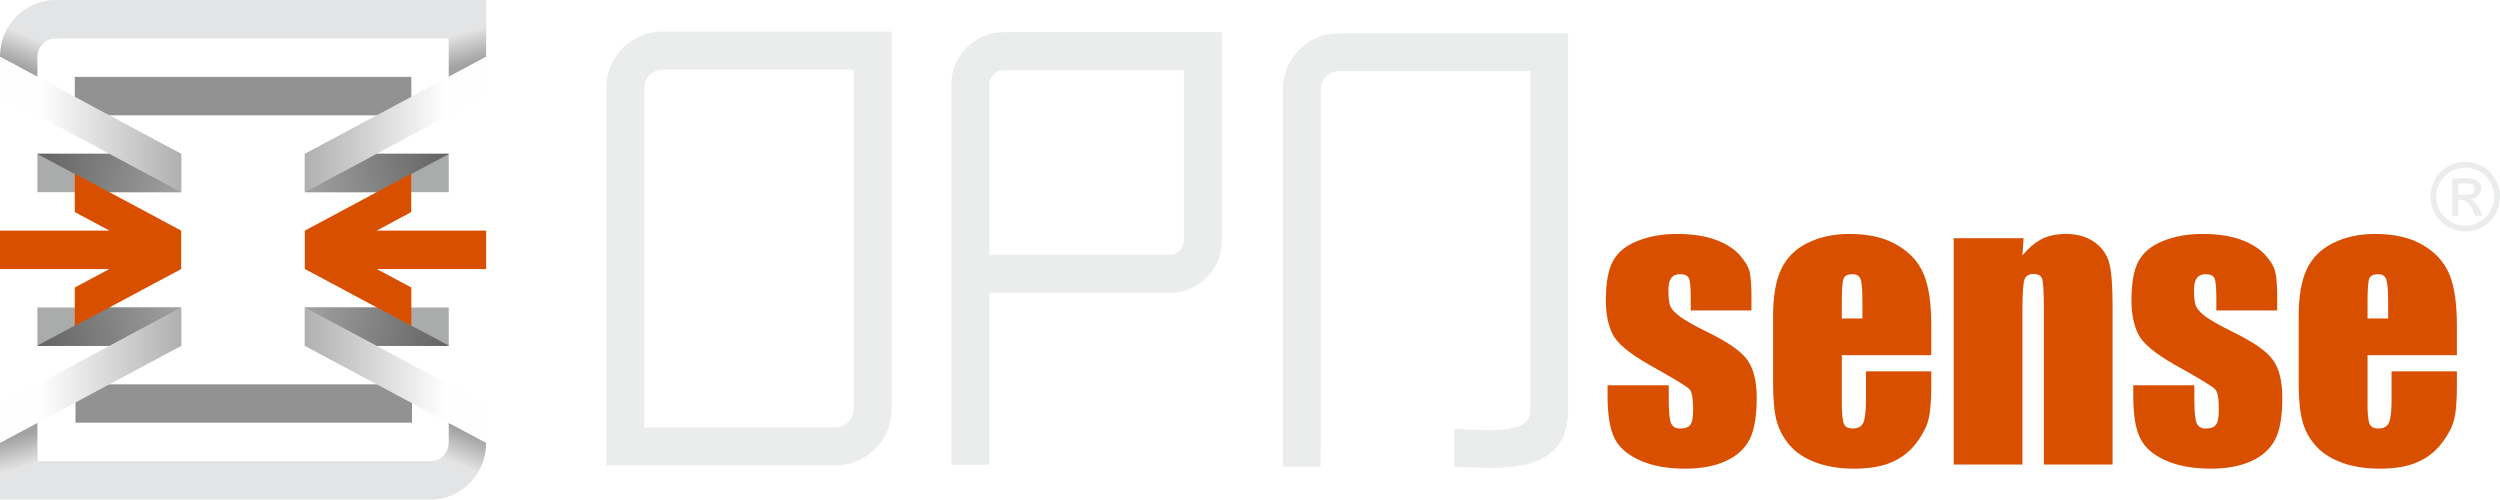
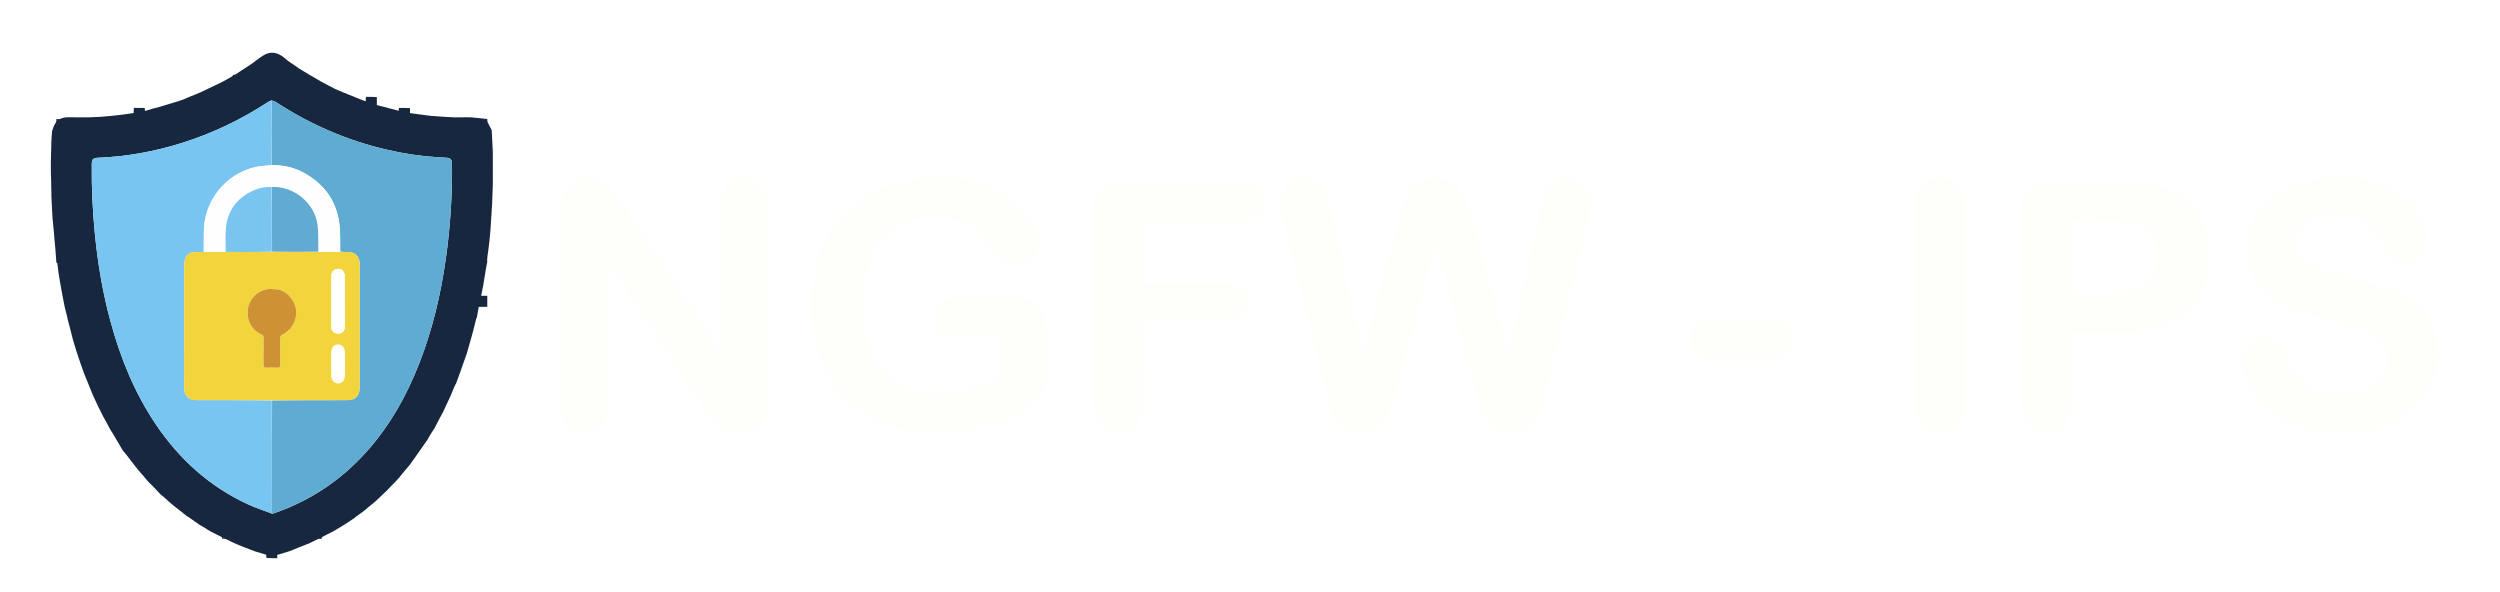
- <svg xmlns="http://www.w3.org/2000/svg" xmlns:xlink="http://www.w3.org/1999/xlink" xml:space="preserve" width="171.889mm" height="34.348mm" version="1.1" style="shape-rendering:geometricPrecision; text-rendering:geometricPrecision; image-rendering:optimizeQuality; fill-rule:evenodd; clip-rule:evenodd" viewBox="0 0 21856 4367">
-   <defs>
-     <style type="text/css">
-    
-     .fil0 {fill:#EBECEC;fill-rule:nonzero}
-     .fil2 {fill:#E3E4E5;fill-rule:nonzero}
-     .fil8 {fill:#AAABAB;fill-rule:nonzero}
-     .fil5 {fill:#939292;fill-rule:nonzero}
-     .fil1 {fill:#D94F00;fill-rule:nonzero}
-     .fil11 {fill:url(#id0);fill-rule:nonzero}
-     .fil7 {fill:url(#id1);fill-rule:nonzero}
-     .fil10 {fill:url(#id2);fill-rule:nonzero}
-     .fil15 {fill:url(#id3);fill-rule:nonzero}
-     .fil14 {fill:url(#id4);fill-rule:nonzero}
-     .fil16 {fill:url(#id5);fill-rule:nonzero}
-     .fil9 {fill:url(#id6);fill-rule:nonzero}
-     .fil12 {fill:url(#id7);fill-rule:nonzero}
-     .fil13 {fill:url(#id8);fill-rule:nonzero}
-     .fil3 {fill:url(#id9);fill-rule:nonzero}
-     .fil4 {fill:url(#id10);fill-rule:nonzero}
-     .fil6 {fill:url(#id11);fill-rule:nonzero}
-    
-   </style>
-     <linearGradient id="id0" gradientUnits="userSpaceOnUse" x1="2258.18" y1="2586.09" x2="4329.89" y2="3125.08">
-       <stop offset="0" style="stop-opacity:1; stop-color:#AAABAB" />
-       <stop offset="0.102" style="stop-opacity:1; stop-color:#AAABAB" />
-       <stop offset="1" style="stop-opacity:1; stop-color:#4E4E4E" />
-     </linearGradient>
-     <linearGradient id="id1" gradientUnits="userSpaceOnUse" x1="4003.85" y1="4057.41" x2="4106.63" y2="3796.38">
-       <stop offset="0" style="stop-opacity:1; stop-color:#E4E4E4" />
-       <stop offset="1" style="stop-opacity:1; stop-color:#A2A2A2" />
-     </linearGradient>
-     <linearGradient id="id2" gradientUnits="userSpaceOnUse" xlink:href="#id0" x1="2258.16" y1="1781.29" x2="4329.9" y2="1242.3">
-   </linearGradient>
-     <linearGradient id="id3" gradientUnits="userSpaceOnUse" x1="4249.51" y1="3279.41" x2="2665.39" y2="3279.41">
-       <stop offset="0" style="stop-opacity:1; stop-color:#FEFEFE" />
-       <stop offset="0.231" style="stop-opacity:1; stop-color:#FEFEFE" />
-       <stop offset="1" style="stop-opacity:1; stop-color:#B0B0B0" />
-     </linearGradient>
-     <linearGradient id="id4" gradientUnits="userSpaceOnUse" xlink:href="#id3" x1="4249.51" y1="1087.97" x2="2665.39" y2="1087.97">
-   </linearGradient>
-     <linearGradient id="id5" gradientUnits="userSpaceOnUse" xlink:href="#id3" x1="-0.013" y1="3279.41" x2="1584.11" y2="3279.41">
-   </linearGradient>
-     <linearGradient id="id6" gradientUnits="userSpaceOnUse" xlink:href="#id0" x1="1991.34" y1="1781.31" x2="-80.348" y2="1242.28">
-   </linearGradient>
-     <linearGradient id="id7" gradientUnits="userSpaceOnUse" xlink:href="#id0" x1="1991.33" y1="2586.07" x2="-80.335" y2="3125.09">
-   </linearGradient>
-     <linearGradient id="id8" gradientUnits="userSpaceOnUse" xlink:href="#id3" x1="-0.013" y1="1087.97" x2="1584.11" y2="1087.97">
-   </linearGradient>
-     <linearGradient id="id9" gradientUnits="userSpaceOnUse" xlink:href="#id1" x1="4048.89" y1="285.509" x2="4123.28" y2="547.495">
-   </linearGradient>
-     <linearGradient id="id10" gradientUnits="userSpaceOnUse" xlink:href="#id1" x1="245.672" y1="309.973" x2="142.882" y2="571.018">
-   </linearGradient>
-     <linearGradient id="id11" gradientUnits="userSpaceOnUse" xlink:href="#id1" x1="200.647" y1="4081.86" x2="126.237" y2="3819.93">
-   </linearGradient>
-   </defs>
-   <g id="Layer_x0020_1">
-     <g id="_1932602954816">
-       <path class="fil0" d="M7629 276l-1838 0c-270,0 -491,221 -491,491l0 3135 0 166 166 0 1838 0c270,0 491,-220 491,-490l0 -3136 0 -166 -166 0zm4077 14l0 0 1838 0 165 0 0 166 0 3135c0,432 -348,500 -681,500 -56,0 -125,-3 -189,-6 -42,-2 -80,-4 -126,-4l0 -165 0 -166c32,0 84,3 140,5 50,3 105,5 175,5 171,0 350,-23 350,-169l0 -2970 -1590 0 -82 0 -6 0 0 0 -2 0 0 0 -2 1 -1 0 -1 0 0 0 -2 0 -1 0 -1 0 -1 0 -1 0 -1 0 -1 0 0 0 -2 1 0 0 -2 0 0 0 -1 0 -1 0 -1 0 -1 1 -1 0 -1 0 -1 0 -1 0 -1 1 -1 0 -1 0 -1 0 -1 0 -1 1 0 0 -2 0 0 0 -2 1 0 0 -2 0 0 0 -2 1 -1 0 0 0 -2 1 0 0 -2 0 0 1 -2 0 0 0 -1 1 -1 0 -1 0 -1 1 -1 0 0 0 -1 1 -1 0 -1 0 -1 1 -1 0 -1 1 -1 0 0 0 -1 1 -1 0 -1 0 -1 1 0 0 -2 1 0 0 -3 2 0 0 -2 0 0 1 -1 0 -1 1 -1 0 0 0 -2 1 -1 1 0 0 -2 1 0 0 -1 1 -1 0 -1 1 0 0 -2 1 0 0 -1 1 -2 1 0 1 -1 0 -1 1 -1 0 0 1 -1 1 -1 0 0 1 -1 0 -1 1 -1 0 0 1 -1 1 -1 0 -1 1 0 0 -1 1 0 0 -1 1 -1 1 -1 1 0 0 -1 1 0 0 -2 1 0 0 -1 2 0 0 -1 1c-29,29 -47,68 -47,112l0 3136 -3 0 0 165 -163 0 -165 0 0 -165 0 -3136c0,-135 55,-258 143,-346 89,-89 212,-144 347,-144zm-1190 -9l0 0 -1741 0c-252,0 -458,206 -458,458l0 1655 0 166 0 0 0 1502 333 0 0 -1502 1574 0c253,0 458,-206 458,-458l0 -1655 0 -166 -166 0zm-1741 333l0 0 1575 0 0 1488c0,6 -1,12 -2,18l0 0 0 4 0 0 -1 2 0 0 0 2 0 1 -1 0 0 2 0 1 -1 4 0 1 -1 1 0 2 -1 1 0 1 -1 3 0 0 -1 3 0 0 -1 3 -1 0 -1 3 0 0 -1 2 1 -1 -3 4 0 1 -1 2 0 1 -1 0 0 1 -2 4 -1 0 0 1 -1 0 -1 2 0 1 -1 1 0 1 -2 2 -2 3 -1 1 -3 3 0 1 -5 5 -6 5 -2 3 -6 5 -1 0 0 1 -4 2 0 0 -1 1 -1 1 -4 2 -1 1 -1 0 0 0 -3 2 0 0 -6 3 0 0 -5 2 0 0 -3 2 0 0c-3,1 -7,3 -12,4l-3 1 0 0 -4 1 -2 0 -3 1 0 0 -4 0 0 0c-6,1 -12,1 -18,1l-1575 0 0 -1488c0,-6 1,-12 2,-18l0 -3 0 0 1 -3 1 -3 0 0 0 -3 0 -1 1 -3 3 -8 0 0 0 1 0 -1 1 -4 0 1 2 -4 0 0 2 -4 0 0 3 -6 0 -1 2 -3 0 0 0 0 1 -1 2 -4 1 -1 1 -2 0 0 2 -3 3 -3 3 -4 0 -1 3 -2 0 0 5 -6 5 -5 1 0 3 -3 1 0 3 -2 0 -1 3 -1 1 -1 3 -2 0 0 1 -1 0 0 4 -3 1 0 0 0 1 0 2 -2 1 0 4 -2 -1 0 2 -1 0 0 3 -1 0 0 3 -1 3 -1 4 -2 -1 1 5 -2 5 -1 1 -1 2 0 0 0 1 0 0 0 2 -1 0 0 2 0 0 0 4 -1c6,-1 12,-1 18,-1zm1573 1506l0 0 0 0 0 0zm0 4l0 0 0 0 0 0zm-1 2l0 0 0 0 0 0zm0 3l0 0 -1 0 1 0zm-1 2l0 0 0 1 0 -1zm-1 5l0 0 0 1 0 -1zm-1 2l0 0 0 2 0 -2zm-1 3l0 0 0 1 0 -1zm-1 4l0 0 0 0 0 0zm-1 3l0 0 0 0 0 0zm-1 3l0 0 -1 0 1 0zm-2 3l0 0 0 0 0 0zm-3 5l0 0 0 1 0 -1zm-1 3l0 0 0 1 0 -1zm-1 1l0 0 0 1 0 -1zm-2 5l0 0 -1 0 1 0zm-1 1l0 0 -1 0 1 0zm-2 2l0 0 0 1 0 -1zm-1 2l0 0 0 1 0 -1zm-4 6l0 0 -1 1 1 -1zm-4 4l0 0 0 1 0 -1zm-20 19l0 0 0 1 0 -1zm-4 3l0 0 0 0 0 0zm-1 1l0 0 -1 1 1 -1zm-5 3l0 0 -1 1 1 -1zm-2 1l0 0 0 0 0 0zm-3 2l0 0 0 0 0 0zm-11 5l0 0 0 0 0 0zm-18 7l0 0 0 0 0 0zm-9 2l0 0 0 0 0 0zm-4 0l0 0 0 0 0 0zm-1591 -1505l0 0 0 -3 0 0 0 0 0 3zm2 -9l0 0 0 0 0 0zm0 -3l0 0 0 -1 0 1zm7 -19l0 0 0 0 0 0zm5 -10l0 0 0 -1 0 1zm2 -4l0 0 0 0 0 0zm0 0l0 0 1 -1 -1 1zm3 -5l0 0 1 -1 -1 1zm2 -3l0 0 0 0 0 0zm8 -10l0 0 0 -1 0 1zm3 -3l0 0 0 0 0 0zm10 -11l0 0 1 0 -1 0zm4 -3l0 0 1 0 -1 0zm4 -2l0 0 0 -1 0 1zm7 -5l0 0 0 0 0 0zm1 -1l0 0 0 0 0 0zm4 -3l0 0 1 0 -1 0zm1 0l0 0 1 0 -1 0zm3 -2l0 0 1 0 -1 0zm6 -3l0 0 0 0 0 0zm3 -1l0 0 0 0 0 0zm19 -6l0 0 1 -1 -1 1zm3 -1l0 0 0 0 0 0zm1 0l0 0 0 0 0 0zm2 -1l0 0 0 0 0 0zm2 0l0 0 0 0 0 0zm4 -1l0 0 -2966 -7 1672 0 0 2970c0,13 -5,40 -5,40l-6 18 0 0 0 -1 0 1 -1 1 0 1 -1 3 0 0 -1 3 -1 0 -6 13 0 0 -2 3 0 0 -4 6 0 0 -4 5 0 0 -2 3 0 0 -2 3 0 0 -1 1 0 0 -2 3 0 0 -2 2 -2 2 -1 1 -1 1 0 0 -5 5 0 0 -2 2 0 0 -2 2 -3 2 0 0 -2 2 -1 1 -1 1 0 0 -3 2 0 0 -2 2 -1 0 -5 4 0 0 -5 3 0 0 -3 2 -1 0 -12 7 -4 1 -2 2 -2 0 -18 6 -1 0 1 0 0 0 -1 0 0 1c-14,3 -25,5 -40,5l-1672 0 0 -2970c0,-13 5,-40 5,-40l6 -18 0 0 0 1 0 -1 1 -2 0 -1 1 -2 0 0 1 -3 1 -1 6 -12 0 0 2 -4 0 0 4 -5 0 0 4 -5 0 -1 2 -2 0 0 2 -3 0 0 1 -1 0 -1 2 -2 0 0 2 -2 2 -3 1 0 1 -2 0 0 5 -5 0 0 2 -1 0 -1 2 -1 3 -3 0 0 2 -2 1 0 1 -1 0 0 3 -2 0 0 2 -2 1 0 5 -4 0 0 5 -4 0 0 4 -2 0 0 12 -6 4 -2 0 0 2 -1 3 -1 18 -6 0 0 -1 0 1 0 0 0 0 0c14,-3 25,-5 40,-5l2966 7zm-1306 3022l0 0 0 1 0 -1zm-1 4l0 0 0 0 0 0zm-1 3l0 0 -1 0 1 0zm-7 13l0 0 0 0 0 0zm-2 3l0 0 0 0 0 0zm-4 6l0 0 0 0 0 0zm-4 5l0 0 0 0 0 0zm-2 3l0 0 0 0 0 0zm-2 3l0 0 0 0 0 0zm-1 1l0 0 0 0 0 0zm-6 7l0 0 -1 1 1 -1zm-2 2l0 0 0 0 0 0zm-5 5l0 0 0 0 0 0zm-2 2l0 0 0 0 0 0zm-7 6l0 0 -1 1 1 -1zm-2 2l0 0 0 0 0 0zm-3 2l0 0 0 0 0 0zm-2 2l0 0 -1 0 1 0zm-6 4l0 0 0 0 0 0zm-5 3l0 0 0 0 0 0zm-3 2l0 0 -1 0 1 0zm-17 8l0 0 -23 8 0 1 0 -1 23 -8zm-1723 -3016l0 0 0 -1 0 1zm1 -3l0 0 0 0 0 0zm1 -3l0 0 1 -1 -1 1zm7 -13l0 0 0 0 0 0zm2 -4l0 0 0 0 0 0zm4 -5l0 0 0 0 0 0zm4 -5l0 0 0 -1 0 1zm2 -3l0 0 0 0 0 0zm2 -3l0 0 0 0 0 0zm1 -1l0 0 0 -1 0 1zm6 -8l0 0 1 0 -1 0zm2 -2l0 0 0 0 0 0zm5 -5l0 0 0 0 0 0zm2 -1l0 0 0 -1 0 1zm7 -7l0 0 1 0 -1 0zm2 -1l0 0 0 0 0 0zm3 -2l0 0 0 0 0 0zm2 -2l0 0 1 0 -1 0zm6 -4l0 0 0 0 0 0zm5 -4l0 0 0 0 0 0zm4 -2l0 0 0 0 0 0zm16 -8l0 0 0 0 0 0zm23 -8l0 0 0 0 0 0z" />
-     </g>
-     <g id="_1932602954464">
-       <path class="fil0" d="M21552 1415c51,0 101,13 150,39 48,27 86,64 113,113 28,49 41,100 41,152 0,53 -13,103 -40,152 -27,48 -64,85 -112,112 -49,27 -99,40 -152,40 -52,0 -103,-13 -151,-40 -48,-27 -86,-64 -113,-112 -26,-49 -40,-99 -40,-152 0,-52 14,-103 41,-152 27,-49 65,-86 114,-113 48,-26 98,-39 149,-39zm0 51l0 0c-42,0 -84,11 -125,32 -40,22 -72,54 -94,94 -23,41 -35,83 -35,127 0,44 12,86 34,126 22,41 54,72 94,94 40,23 82,34 126,34 44,0 86,-11 126,-34 41,-22 72,-53 94,-94 23,-40 34,-82 34,-126 0,-44 -12,-86 -34,-127 -23,-40 -55,-72 -95,-94 -41,-21 -82,-32 -125,-32z" />
-       <path class="fil0" d="M21674 1822c-16,-29 -35,-51 -49,-64 -7,-7 -16,-14 -27,-18 28,-3 51,-13 68,-30 17,-18 26,-39 26,-63 0,-17 -5,-32 -16,-48 -10,-15 -23,-25 -41,-31 -17,-6 -45,-9 -83,-9l-113 0 0 327 53 0 0 -139 31 0c19,0 32,8 42,16 14,10 39,40 52,66 11,20 18,57 18,57l64 0c0,0 -9,-36 -25,-64zm-118 -120l0 0 -64 0 0 -99 60 0c26,0 44,2 53,6 10,4 17,9 23,17 5,8 8,16 8,26 0,15 -6,27 -17,36 -11,9 -32,14 -63,14z" />
-     </g>
-     <path class="fil1" d="M15312 2714l-531 0 0 -107c0,-92 -5,-149 -16,-174 -10,-24 -36,-36 -78,-36 -34,0 -59,11 -76,33 -17,23 -25,56 -25,101 0,61 4,105 12,133 8,29 34,60 76,93 42,35 128,84 259,149 175,85 289,165 343,241 55,76 82,186 82,330 0,161 -21,283 -62,364 -42,82 -112,146 -210,190 -98,45 -215,66 -354,66 -152,0 -284,-23 -392,-71 -109,-48 -184,-112 -225,-194 -40,-81 -61,-204 -61,-369l0 -95 535 0 0 124c0,106 6,175 20,207 13,31 40,47 79,47 43,0 72,-10 89,-32 17,-21 25,-66 25,-135 0,-94 -10,-153 -32,-177 -23,-24 -140,-95 -350,-212 -176,-100 -284,-190 -323,-271 -39,-81 -58,-177 -58,-289 0,-158 21,-275 63,-349 41,-76 112,-134 212,-174 100,-41 216,-62 347,-62 132,0 243,17 335,50 92,34 162,78 212,133 48,54 78,105 89,152 10,47 15,120 15,219l0 115zm1572 391l0 0 -782 0 0 429c0,90 7,148 20,174 13,26 38,38 75,38 46,0 77,-17 93,-51 15,-35 23,-101 23,-200l0 -249 571 0 0 134c0,123 -8,217 -23,282 -16,66 -52,136 -108,211 -57,75 -129,131 -216,168 -87,38 -196,56 -327,56 -128,0 -240,-18 -338,-55 -97,-37 -173,-87 -227,-151 -55,-64 -92,-135 -113,-212 -21,-77 -31,-189 -31,-337l0 -577c0,-173 23,-310 70,-410 47,-100 123,-177 229,-230 107,-53 229,-80 368,-80 169,0 308,32 418,97 110,64 188,149 232,255 44,105 66,254 66,446l0 262zm-602 -321l0 0 0 -144c0,-103 -5,-169 -16,-199 -12,-30 -34,-44 -69,-44 -43,0 -69,12 -79,38 -11,25 -16,93 -16,205l0 144 180 0zm1409 -702l0 0 -10 151c61,-71 92,-98 155,-136 63,-36 142,-52 225,-52 103,0 187,25 253,74 66,48 108,110 127,184 19,74 28,197 28,370l0 1388 -601 0 0 -1372c0,-136 -5,-220 -14,-249 -9,-30 -34,-45 -75,-45 -43,0 -70,17 -81,51 -11,35 -17,127 -17,276l0 1339 -601 0 0 -1979 611 0zm2217 632l0 0 -532 0 0 -107c0,-92 -5,-149 -16,-174 -10,-24 -36,-36 -78,-36 -33,0 -59,11 -76,33 -16,23 -25,56 -25,101 0,61 4,105 13,133 8,29 33,60 75,93 42,35 129,84 259,149 175,85 289,165 343,241 55,76 82,186 82,330 0,161 -20,283 -62,364 -42,82 -112,146 -209,190 -99,45 -216,66 -355,66 -152,0 -284,-23 -392,-71 -109,-48 -184,-112 -224,-194 -41,-81 -61,-204 -61,-369l0 -95 534 0 0 124c0,106 7,175 20,207 14,31 40,47 79,47 43,0 72,-10 89,-32 17,-21 26,-66 26,-135 0,-94 -11,-153 -33,-177 -23,-24 -139,-95 -350,-212 -176,-100 -284,-190 -323,-271 -38,-81 -58,-177 -58,-289 0,-158 21,-275 63,-349 42,-76 112,-134 212,-174 100,-41 216,-62 348,-62 131,0 242,17 334,50 92,34 162,78 212,133 49,54 79,105 89,152 11,47 16,120 16,219l0 115zm1571 391l0 0 -781 0 0 429c0,90 6,148 19,174 13,26 38,38 75,38 46,0 78,-17 93,-51 16,-35 23,-101 23,-200l0 -249 571 0 0 134c0,123 -7,217 -23,282 -15,66 -51,136 -108,211 -57,75 -129,131 -216,168 -87,38 -196,56 -327,56 -127,0 -240,-18 -338,-55 -97,-37 -173,-87 -227,-151 -55,-64 -92,-135 -112,-212 -21,-77 -32,-189 -32,-337l0 -577c0,-173 23,-310 70,-410 47,-100 123,-177 230,-230 107,-53 229,-80 367,-80 169,0 309,32 419,97 109,64 187,149 231,255 44,105 66,254 66,446l0 262zm-601 -321l0 0 0 -144c0,-103 -6,-169 -17,-199 -11,-30 -34,-44 -69,-44 -43,0 -69,12 -79,38 -10,25 -15,93 -15,205l0 144 180 0z" />
-     <path class="fil2" d="M4250 404l-327 0 0 -68 -3440 0c-14,0 -25,2 -39,5l0 0 0 0 -1 0 -17 6 -3 1 -2 1 -3 2 -13 7 0 0 -3 1 0 1 -6 3 0 0 -5 4 0 0 -2 2 0 0 -3 2 0 0 -2 1 0 1 -2 2 0 0 -3 2 -2 2 0 0 -2 2 0 0 -5 5 0 0 -1 2 0 0 -3 3 -2 1 1 0 -3 3 0 0 -1 1 0 1 -2 2 0 1 -2 2 0 0 -1 2 -343 0 0 -23c51,-218 243,-381 470,-381l0 0 3767 0 0 333 0 3 0 68z" />
-     <polygon class="fil3" points="3923,337 4250,161 4250,333 4250,336 4250,497 3924,672 3923,672 " />
-     <path class="fil4" d="M90 209l299 160 -3 2 0 0 -2 1 0 1 -2 2 0 0 -3 2 -2 2 0 0 -2 2 0 0 -5 5 0 0 -1 2 0 0 -3 3 -2 1 1 0 -3 3 0 0 -1 1 0 1 -2 2 0 1 -2 2 0 0 -3 5 -1 1 -3 5 0 0 -2 3 0 1 -7 12 0 1 -1 3 0 0 -1 2 -1 2 0 1 -6 19c0,-1 -5,26 -5,39l0 0 0 176 -327 -175 0 -1c0,-107 33,-206 90,-287z" />
-     <polygon class="fil5" points="3596,1008 654,1008 654,672 3596,672 " />
-     <path class="fil2" d="M0 3964l327 0 0 67 3440 0 0 0c14,0 25,-1 38,-5l1 0 0 0 0 0 18 -6 2 -1 2 -1 4 -1 12 -7 0 0 3 -2 1 0 5 -4 0 0 5 -3 0 -1 3 -2 0 0 3 -2 0 0 1 -1 0 0 3 -2 0 0 3 -3 1 -1 0 -1 2 -1 0 0 5 -5 0 -1 2 -1 0 0 2 -3 2 -2 0 0 2 -3 0 0 1 -1 0 0 2 -3 0 0 2 -3 1 0 1 -1 342 0 0 23c-51,218 -242,380 -469,380l0 0 -3767 0 0 -332 0 -4 0 -67z" />
-     <polygon class="fil6" points="327,4031 0,4206 0,4035 0,4031 0,3870 325,3695 327,3695 " />
-     <path class="fil7" d="M4160 4158l-299 -160 3 -2 0 0 1 -1 0 0 3 -2 0 0 3 -3 1 -1 0 -1 2 -1 0 0 5 -5 0 -1 2 -1 0 0 2 -3 2 -2 0 0 2 -3 0 0 1 -1 0 0 2 -3 0 0 2 -3 1 0 3 -5 0 0 4 -6 0 0 2 -3 0 0 6 -13 1 -1 1 -2 0 -1 1 -2 0 -1 1 -1 6 -19c0,0 5,-27 5,-40l0 0 0 -175 327 174 0 1c-1,107 -34,206 -90,287z" />
-     <polygon class="fil8" points="1584,1680 327,1680 327,1344 1584,1344 " />
-     <polygon class="fil9" points="949,1680 327,1346 327,1344 960,1344 1584,1678 1584,1680 " />
-     <polygon class="fil8" points="2665,1680 3923,1680 3923,1344 2665,1344 " />
-     <polygon class="fil10" points="3300,1680 3923,1346 3923,1344 3289,1344 2665,1678 2665,1680 " />
-     <polygon class="fil8" points="2665,2688 3923,2688 3923,3024 2665,3024 " />
-     <polygon class="fil11" points="3300,2688 3923,3021 3923,3024 3289,3024 2665,2689 2665,2688 " />
-     <polygon class="fil8" points="1584,2688 327,2688 327,3024 1584,3024 " />
-     <polygon class="fil12" points="949,2688 327,3021 327,3024 960,3024 1584,2689 1584,2688 " />
-     <polygon class="fil13" points="1584,1680 0,832 0,496 1584,1344 " />
-     <polygon class="fil14" points="2665,1680 4250,832 4250,496 2665,1344 " />
-     <polygon class="fil5" points="3602,3695 660,3695 660,3360 3602,3360 " />
-     <polygon class="fil15" points="2665,2688 4250,3535 4250,3871 2665,3024 " />
-     <polygon class="fil16" points="1584,2688 0,3535 0,3871 1584,3024 " />
-     <polygon class="fil1" points="4250,2016 3293,2016 3595,1854 3595,1518 2665,2016 2665,2016 2665,2016 2665,2351 2665,2352 2665,2352 2666,2352 3596,2849 3596,2513 3294,2352 4250,2352 " />
-     <polygon class="fil1" points="654,1518 654,1854 957,2016 0,2016 0,2352 956,2352 654,2513 654,2849 1584,2352 1584,2352 1584,2352 1584,2351 1584,2016 1584,2016 1584,2016 " />
+ <svg xmlns="http://www.w3.org/2000/svg" version="1.1" width="4525" enable-background="new 0 0 4500 921" xml:space="preserve" height="1070">
+   <rect id="backgroundrect" width="100%" height="100%" x="0" y="0" fill="none" stroke="none" />
+   <g class="currentLayer" style="">
+     <path fill="#172740" opacity="1" stroke="none" d="M462.376,110.306 C468.125,106.357 473.515,101.688 479.699,98.615 C491.486,92.759 502.634,95.331 512.771,103.259 C515.59,105.464 518.436,107.636 521.625,110.397 C524.945,112.856 527.908,114.74 531.111,116.778 C534.848,119.383 538.346,121.834 542.044,124.568 C555.455,132.661 568.666,140.47 582.259,148.249 C590.504,152.449 598.274,156.863 606.261,160.839 C611.272,163.334 616.61,165.17 622.024,167.589 C628.853,170.337 635.458,172.799 642.052,175.634 C648.528,178.442 655.014,180.878 661.937,183.478 C661.937,180.217 661.937,177.76 662.409,175.278 C669.273,175.265 675.665,175.278 682.068,175.759 C682.079,180.836 682.079,185.444 682.079,190.194 C689.016,191.978 695.584,193.668 702.407,195.315 C702.827,195.324 702.991,195.376 703.354,195.726 C709.502,197.473 715.453,198.922 721.69,200.441 C721.819,198.526 721.929,196.896 722.047,195.303 C722.056,195.339 721.991,195.378 722.457,195.319 C729.302,195.272 735.681,195.283 742.069,195.748 C742.078,198.825 742.078,201.449 742.078,204.664 C748.873,205.575 755.509,206.465 762.52,207.482 C768.349,208.241 773.802,208.871 779.581,209.707 C787.338,210.396 794.767,210.879 802.608,211.34 C809.334,211.656 815.648,211.995 822.431,212.384 C829.29,212.404 835.68,212.374 842.52,212.303 C845.994,212.279 849.018,212.295 852.507,212.322 C862.67,213.347 872.368,214.36 882.066,215.373 C882.066,215.373 881.967,215.366 882.018,215.741 C882.23,217.812 881.954,219.71 882.63,221.166 C884.895,226.039 887.501,230.753 889.976,235.528 C890.338,241.838 890.7,248.147 891.039,255.391 C891.335,262.732 891.655,269.138 891.974,275.545 C891.987,281.853 892,288.161 892.008,295.405 C892.015,302.645 892.025,308.948 892.035,315.251 C892.057,321.589 892.079,327.927 891.956,335.175 C891.545,344.5 891.279,352.915 891.012,361.329 C891.024,363.478 891.036,365.628 890.783,368.575 C890.017,378.349 889.518,387.325 889.018,396.3 C888.726,402.274 888.434,408.249 887.854,414.999 C887.031,422.385 886.497,428.995 885.963,435.604 C885.312,441.38 884.662,447.156 883.754,453.679 C882.923,459.21 882.25,463.985 881.82,468.781 C881.624,470.966 881.908,473.194 881.975,475.402 C881.975,475.402 881.967,475.304 881.642,475.413 C880.216,482.12 879.115,488.718 878.025,495.66 C877.037,502.389 876.037,508.775 874.827,515.499 C873.424,522.165 872.229,528.493 870.931,535.373 C874.825,535.373 878.446,535.373 882.066,535.373 C882.066,535.373 881.967,535.366 882.021,535.787 C882.036,542.604 881.998,549.002 881.96,555.399 C881.96,555.399 881.967,555.3 881.549,555.352 C876.48,555.403 871.83,555.403 866.57,555.403 C865.351,562.154 864.155,568.781 862.977,575.364 C862.995,575.319 863.091,575.34 862.797,575.196 C862.348,575.45 862.194,575.847 861.99,576.664 C861.855,577.352 861.769,577.62 861.563,578.195 C859.97,584.427 858.498,590.351 857.029,596.681 C855.353,603.147 853.674,609.206 851.825,615.599 C849.764,622.443 847.873,628.951 846.052,635.791 C845.623,637.638 845.141,639.159 844.62,640.666 C840.726,651.933 836.825,663.198 832.609,674.609 C829.861,681.643 827.43,688.532 824.998,695.373 C824.997,695.325 825.094,695.321 824.764,695.246 C824.284,695.585 824.135,695.999 824.052,696.788 C823.297,698.618 822.476,700.074 821.523,701.829 C819.605,706.502 817.819,710.877 815.995,715.622 C812.99,722.375 810.023,728.757 806.753,735.333 C804.847,739.168 803.245,742.809 801.463,746.715 C799.876,749.692 798.469,752.403 796.752,755.293 C792.955,762.282 789.468,769.093 785.848,776.185 C784.462,778.438 783.21,780.409 781.62,782.439 C778.855,786.79 776.427,791.082 773.872,795.69 C764.806,808.821 755.868,821.636 746.602,834.516 C744.742,836.863 743.21,839.145 741.444,841.643 C737.803,846.024 734.395,850.188 730.661,854.437 C727.455,858.156 724.575,861.79 721.463,865.644 C718.517,868.903 715.803,871.941 712.721,874.96 C708.816,878.76 705.278,882.58 701.509,886.615 C698.546,889.553 695.815,892.276 692.719,895.004 C688.804,898.474 685.252,901.941 681.478,905.629 C677.874,908.864 674.494,911.878 670.745,914.739 C667.468,917.198 664.559,919.809 661.45,922.67 C655.867,926.924 650.483,930.929 644.71,934.844 C643.432,935.643 642.543,936.532 641.443,937.674 C635.011,942.057 628.791,946.185 622.183,950.279 C619.228,951.918 616.661,953.592 613.793,955.455 C609.852,957.865 606.213,960.087 602.175,962.296 C595.634,965.45 589.443,968.528 583.404,971.882 C582.569,972.346 582.491,974.171 581.624,975.388 C579.427,975.436 577.438,974.935 575.951,975.583 C570.597,977.919 565.413,980.643 559.848,983.421 C553.639,985.878 547.745,988.134 541.521,990.521 C537.556,992.156 533.92,993.661 529.963,995.363 C527.279,996.476 524.917,997.39 522.129,998.246 C514.74,1000.359 507.775,1002.53 501.712,1004.42 C501.825,1006.749 501.913,1008.541 502,1010.333 C495.646,1010.333 489.291,1010.333 482.432,1009.912 C481.927,1007.845 481.927,1006.198 481.927,1004.084 C475.242,1002.151 468.632,1000.24 461.782,998.055 C458.956,996.924 456.371,996.067 453.607,994.925 C449.636,993.212 445.842,991.784 441.663,990.395 C434.91,987.751 428.543,985.07 421.969,982.092 C415.203,979.511 409.671,974.053 401.934,975.024 C401.966,973.894 402.291,972.564 402.005,972.416 C395.354,968.976 388.637,965.664 381.618,962.201 C377.536,959.819 373.769,957.566 369.975,954.964 C367.262,953.184 364.576,951.752 361.578,950.201 C355.13,945.802 348.995,941.522 342.724,936.901 C341.103,935.722 339.618,934.886 337.889,933.913 C332.725,929.937 327.805,926.096 322.817,921.932 C319.805,919.421 316.861,917.235 313.713,914.802 C309.805,911.515 306.103,908.475 302.487,905.063 C298.676,901.437 294.777,898.182 290.628,894.748 C287.706,891.854 285.035,889.14 282.4,886.055 C278.601,881.899 274.766,878.111 270.612,874.217 C267.674,871.222 265.056,868.333 262.578,865.076 C259.792,861.504 256.866,858.302 253.732,854.856 C249.822,850.221 246.118,845.83 242.544,841.07 C241.095,838.835 239.516,836.966 237.723,834.858 C234.929,831.207 232.429,827.734 229.751,824.403 C227.26,821.306 224.581,818.361 221.984,814.983 C218.035,808.199 214.087,801.781 210.28,795.008 C207.652,790.274 204.882,785.896 201.94,781.214 C200.549,779.058 199.331,777.206 198.244,774.995 C194.623,767.928 190.87,761.22 186.928,754.203 C185.269,751.069 183.799,748.245 182.342,745.034 C180.612,741.276 178.87,737.905 176.937,734.216 C173.841,727.788 170.937,721.678 168.124,715.18 C166.241,710.129 164.266,705.466 162.107,700.467 C161.276,698.522 160.629,696.914 159.901,694.951 C157.204,688.13 154.589,681.665 151.74,674.914 C147.015,661.619 142.526,648.611 138.148,635.194 C136.158,628.203 134.057,621.621 131.929,614.654 C130.257,607.931 128.612,601.594 126.943,594.867 C125.358,588.563 123.799,582.65 122.129,576.389 C122.007,575.798 121.995,575.556 121.962,574.917 C120.278,568.035 118.616,561.547 116.917,554.655 C115.602,548.005 114.323,541.759 113.109,535.081 C111.848,527.644 110.523,520.64 109.089,513.198 C108.004,507.014 107.026,501.269 106.121,495.077 C105.388,488.55 104.616,482.464 103.702,476.401 C103.635,475.952 102.547,475.657 101.934,475.291 C101.934,475.291 102.034,475.299 101.982,474.926 C101.36,466.607 100.79,458.663 100.22,450.718 C99.802,446.518 99.384,442.319 98.955,437.259 C98.274,428.769 97.604,421.14 96.933,413.512 C96.286,407.778 95.638,402.045 95.07,395.43 C94.761,388.149 94.374,381.749 93.986,375.349 C93.629,368.992 93.271,362.635 93.008,355.374 C93.079,353.313 93.058,352.156 93.033,350.998 C92.785,339.617 92.537,328.236 92.289,316.855 C92.2,316.644 92.11,316.433 92.119,315.404 C92.154,308.1 92.092,301.614 92.029,295.127 C92.025,294.897 92.021,294.667 92.043,293.763 C92.376,280.513 92.683,267.938 92.99,255.362 C93.303,249.585 93.616,243.807 94.276,237.301 C96.11,232.591 96.956,228.174 99.278,224.76 C101.383,221.665 102.671,218.898 102.041,215.268 C102.041,215.268 102.033,215.367 102.43,215.315 C104.962,215.302 107.514,216.123 109.16,215.246 C116.799,211.175 124.942,212.482 133.413,212.299 C136.555,212.305 139.248,212.324 142.41,212.399 C149.266,212.414 155.652,212.375 162.503,212.304 C169.259,211.967 175.551,211.663 182.308,211.438 C190.108,210.839 197.441,210.159 205.222,209.371 C211.077,208.624 216.484,207.986 222.328,207.405 C229.09,206.52 235.414,205.578 241.94,204.606 C241.94,201.209 241.94,198.252 242.412,195.274 C249.259,195.294 255.634,195.335 261.977,195.358 C261.944,195.339 261.962,195.265 262.006,195.691 C262.138,197.495 262.227,198.873 262.356,200.862 C268.925,198.924 274.934,197.152 281.138,195.312 C281.333,195.244 281.724,195.374 282.14,195.408 C289.156,193.391 295.756,191.339 302.734,189.248 C309.381,187.255 315.649,185.3 322.298,183.305 C326.545,181.897 330.468,180.667 334.259,179.115 C336.884,178.04 339.328,176.521 342.123,175.551 C349.016,173.034 355.638,170.168 362.603,167.24 C375.997,160.883 389.049,154.588 402.436,148.216 C408.599,144.865 414.463,141.653 420.211,138.245 C421.067,137.737 421.373,136.303 422.336,135.279 C423.68,135.232 424.843,135.552 425.53,135.119 C431.147,131.582 436.676,127.905 442.483,124.051 C446.794,121.109 450.853,118.386 455.283,115.668 C457.894,113.884 460.135,112.095 462.376,110.306 M491.232,181.612 C489.162,182.639 486.961,183.464 485.043,184.721 C436.135,216.76 383.845,241.704 328.037,259.117 C279.02,274.411 228.855,283.461 177.493,285.548 C168.49,285.913 166.17,288.154 166.071,296.905 C165.589,339.417 167.594,381.814 171.767,424.125 C177.022,477.395 185.949,530 199.978,581.688 C217.971,647.985 243.531,710.977 282.115,768.204 C324.669,831.32 379.26,880.694 448.691,912.765 C462.831,919.297 477.732,924.183 493.049,929.794 C493.855,929.58 494.677,929.417 495.463,929.146 C566.52,904.675 625.876,863.282 673.848,805.528 C715.768,755.059 745.152,697.655 766.927,636.115 C788.727,574.505 801.994,510.928 809.846,446.173 C815.904,396.21 818.698,346.037 818.103,295.694 C818.023,288.94 815.267,285.943 808.576,285.511 C802.599,285.124 796.615,284.845 790.636,284.478 C759.842,282.587 729.469,277.784 699.458,270.78 C627.722,254.037 561.195,225.123 499.557,184.836 C497.296,183.358 494.481,182.729 491.232,181.612 z" id="svg_2" class="" />
+     <path fill="#FEFFFA" opacity="1" stroke="none" d="M2410.719,391.679 C2413.416,403.38 2415.841,414.726 2418.335,426.057 C2422.871,446.666 2427.424,467.271 2432.017,487.867 C2435.312,502.643 2438.666,517.406 2442.024,532.168 C2446.667,552.577 2451.318,572.985 2456.009,593.384 C2459.29,607.655 2462.661,621.906 2465.932,636.181 C2466.184,637.279 2465.965,638.486 2466.75,639.849 C2467.493,637.654 2468.364,635.493 2468.958,633.258 C2475.152,609.974 2481.265,586.668 2487.47,563.387 C2495.617,532.818 2503.639,502.213 2512.059,471.718 C2522.184,435.053 2532.445,398.421 2543.115,361.912 C2547.162,348.062 2555.823,336.799 2568.458,329.883 C2575.146,326.223 2583.305,324.265 2590.971,323.64 C2599.685,322.928 2608.857,323.419 2617.357,325.411 C2636.058,329.792 2647.418,343.139 2652.793,360.702 C2662.184,391.387 2670.378,422.439 2679.018,453.353 C2686.968,481.801 2694.973,510.235 2702.719,538.738 C2710.636,567.876 2718.245,597.098 2726.047,626.267 C2727.279,630.872 2728.82,635.395 2730.43,640.644 C2733.436,626.888 2736.239,613.895 2739.118,600.92 C2743.723,580.166 2748.356,559.418 2753.022,538.678 C2755.637,527.054 2758.363,515.455 2761.001,503.836 C2765.35,484.676 2769.648,465.505 2774.005,446.347 C2779.289,423.11 2784.426,399.838 2789.999,376.67 C2792.542,366.094 2794.854,355.228 2799.269,345.391 C2805.802,330.833 2817.344,322.99 2834.32,323.104 C2847.443,323.192 2858.937,326.297 2867.828,335.864 C2877.005,345.738 2880.101,357.454 2878.228,371.265 C2873.399,406.873 2862.512,441.015 2854.174,475.768 C2846.706,506.889 2838.804,537.905 2831.116,568.973 C2823.736,598.794 2816.539,628.661 2808.979,658.436 C2801.507,687.863 2794.333,717.391 2785.759,746.5 C2780.842,763.192 2770.031,776.407 2752.166,780.473 C2730.505,785.403 2709.927,783.652 2693.685,765.6 C2685.739,756.77 2682.218,745.926 2679.085,734.972 C2672.155,710.741 2665.621,686.397 2658.972,662.087 C2652.575,638.698 2646.186,615.308 2639.883,591.894 C2631.2,559.637 2622.66,527.342 2613.94,495.095 C2609.18,477.491 2604.175,459.953 2598.916,441.079 C2596.734,448.54 2594.778,454.842 2593.05,461.206 C2587.158,482.902 2581.358,504.623 2575.5,526.328 C2566.337,560.279 2557.28,594.259 2547.947,628.163 C2538.447,662.673 2528.748,697.128 2518.962,731.558 C2516.113,741.58 2513.087,751.614 2506.997,760.319 C2497.028,774.571 2483.646,782.363 2465.943,782.383 C2456.105,782.394 2446.287,782.59 2437.226,777.98 C2424.877,771.699 2416.191,761.648 2412.205,748.741 C2404.821,724.827 2398.325,700.621 2392.08,676.377 C2382.532,639.314 2373.477,602.123 2364.279,564.97 C2356.47,533.431 2348.764,501.867 2340.997,470.318 C2334.846,445.333 2328.383,420.42 2322.646,395.34 C2320.3,385.089 2318.451,374.508 2318.216,364.035 C2317.699,341.063 2336.049,323.116 2358.63,323.293 C2367.286,323.362 2375.554,323.723 2383.633,328.059 C2391.264,332.155 2395.224,338.802 2397.621,345.958 C2402.606,360.843 2406.271,376.171 2410.719,391.679 z" id="svg_41" class="" />
+     <path fill="#FEFFFA" opacity="1" stroke="none" d="M1304,581.333 C1304,510.34 1303.82,439.847 1304.152,369.355 C1304.219,355.203 1307.419,341.475 1319.194,331.701 C1324.993,326.887 1331.612,323.389 1339.357,323.406 C1347.302,323.424 1355.223,322.553 1363.017,326.148 C1372.509,330.527 1378.909,337.392 1382.952,346.673 C1387.191,356.406 1387.855,366.945 1387.873,377.263 C1388.074,492.418 1388.111,607.573 1387.847,722.728 C1387.817,735.937 1386.679,749.33 1380.006,761.413 C1372.612,774.801 1360.883,781.421 1346.046,782.191 C1336.615,782.68 1327.116,783.032 1317.769,779.816 C1304.97,775.412 1295.083,766.977 1287.365,756.694 C1274.601,739.688 1262.992,721.796 1251.272,704.029 C1227.142,667.45 1203.223,630.731 1179.289,594.023 C1165.832,573.385 1152.533,552.643 1139.131,531.968 C1126.345,512.243 1113.517,492.544 1100,471.746 C1100,474.347 1100,475.996 1100,477.645 C1100,564.469 1100.088,651.294 1099.915,738.118 C1099.886,752.955 1094.446,765.954 1082.421,775.163 C1076.839,779.438 1070.228,782.232 1062.785,782.379 C1052.405,782.584 1042.451,782.108 1033.471,775.558 C1024.252,768.833 1018.99,759.793 1017.187,749.04 C1015.622,739.7 1015.098,730.09 1015.087,720.599 C1014.952,607.943 1014.86,495.288 1015.199,382.633 C1015.236,370.342 1016.32,357.711 1023.849,346.822 C1034.378,331.593 1048.602,324.019 1067.194,323.168 C1084.103,322.394 1097.669,328.476 1108.023,341.141 C1115.35,350.103 1121.414,360.117 1127.822,369.807 C1143.104,392.92 1158.177,416.172 1173.477,439.273 C1203.739,484.963 1234.133,530.565 1264.397,576.253 C1277.36,595.824 1290.134,615.521 1304,634.906 C1304,617.215 1304,599.524 1304,581.333 z" id="svg_42" class="" />
+     <path fill="#FEFFFA" opacity="1" stroke="none" d="M1719.768,782.333 C1706.456,782.333 1693.619,782.538 1680.791,782.287 C1660.058,781.879 1639.8,778.347 1619.825,772.787 C1604.9,768.633 1590.33,763.482 1577.038,755.634 C1565.12,748.596 1553.509,740.825 1542.648,732.255 C1521.059,715.218 1505.146,693.37 1493.25,668.761 C1484.071,649.773 1477.222,629.852 1474.048,608.883 C1472.416,598.104 1470.804,587.274 1470.13,576.408 C1469.258,562.357 1468.168,548.152 1469.299,534.185 C1470.668,517.267 1473.96,500.476 1476.969,483.728 C1480.079,466.409 1486.247,449.969 1494.129,434.332 C1502.692,417.341 1513.504,401.861 1526.713,387.917 C1551.139,362.129 1580.845,345.117 1614.364,334.909 C1629.72,330.233 1645.926,328.288 1661.795,325.369 C1681.506,321.743 1701.494,322.807 1721.28,323.601 C1745.744,324.584 1769.553,329.973 1792.373,339.315 C1807.051,345.324 1821.018,352.589 1833.38,362.5 C1846.989,373.412 1859.436,385.631 1867.391,401.424 C1871.682,409.943 1875.335,418.913 1878.126,428.032 C1885.917,453.487 1865.98,478.577 1841.977,480.569 C1826.527,481.851 1814.122,477.163 1804.349,465.909 C1798.571,459.256 1794.274,451.324 1789.24,444.016 C1780.521,431.358 1771.567,418.832 1758.391,410.333 C1746.982,402.973 1734.911,396.655 1721.141,395.451 C1707.359,394.245 1693.425,392.813 1679.68,393.599 C1656.588,394.92 1635.297,402.547 1616.446,416.376 C1599.665,428.686 1587.385,444.673 1578.607,463.317 C1571.246,478.948 1566.715,495.457 1563.835,512.57 C1560.797,530.621 1560.157,548.759 1561.206,566.83 C1562.824,594.701 1567.746,622.009 1580.982,647.138 C1593.287,670.502 1610.784,688.764 1634.723,700.18 C1647.545,706.295 1661.165,710.509 1675.497,711.263 C1688.213,711.932 1701.014,712.885 1713.682,712.126 C1732.757,710.983 1751.377,706.676 1769.187,699.6 C1780.205,695.223 1790.961,690.177 1801.782,685.315 C1804.556,684.068 1807.131,682.378 1809.909,680.829 C1809.909,656.946 1809.909,632.965 1809.909,608.333 C1808.11,608.333 1806.356,608.333 1804.601,608.333 C1779.268,608.333 1753.93,608.637 1728.605,608.176 C1719.138,608.004 1709.761,606.035 1701.526,600.489 C1694.086,595.479 1690.308,588.748 1689.934,579.769 C1689.626,572.36 1689.835,565.392 1693.834,558.601 C1699.078,549.698 1706.723,544.733 1716.369,542.417 C1719.663,541.627 1723.158,541.383 1726.561,541.377 C1766.394,541.309 1806.228,541.12 1846.057,541.477 C1856.528,541.571 1866.903,543.494 1875.979,549.729 C1885.764,556.451 1891.162,566.086 1891.772,577.362 C1892.902,598.231 1892.753,619.173 1892.971,640.086 C1893.123,654.751 1892.506,669.439 1893.111,684.08 C1894.129,708.754 1882.349,725.589 1861.834,737.314 C1837.783,751.062 1812.76,762.783 1786.015,770.207 C1772.227,774.035 1758.06,776.565 1743.982,779.247 C1736.158,780.737 1728.164,781.334 1719.768,782.333 z" id="svg_43" class="" />
+     <path fill="#FEFFFA" opacity="1" stroke="none" d="M4148.074,768.34 C4137.128,762.49 4126.249,757.201 4116.107,750.752 C4098.256,739.403 4085.46,723.175 4074.465,705.359 C4066.672,692.73 4062.2,678.935 4059.082,664.569 C4055,645.765 4061.849,627.651 4077.678,617.309 C4085.298,612.33 4093.929,611.55 4103.073,612.157 C4123.282,613.499 4131.912,627.974 4138.772,643.569 C4145.591,659.067 4151.757,674.939 4162.542,688.053 C4172.736,700.448 4186.368,708.244 4202.066,712.394 C4217.16,716.385 4232.603,716.303 4247.761,715.047 C4270.854,713.133 4291.981,705.333 4308.2,687.603 C4316.905,678.087 4321.841,667.036 4322.07,653.903 C4322.237,644.316 4321.294,635.163 4316.701,626.487 C4310.97,615.66 4301.877,608.466 4291.605,602.629 C4278.371,595.106 4263.723,591.282 4249.152,587.323 C4221.11,579.704 4192.936,572.516 4165.101,564.197 C4144.074,557.912 4124.01,548.859 4107.018,534.649 C4088.755,519.377 4075.173,500.719 4069.995,476.854 C4067.222,464.077 4066.034,451.098 4067.12,438.147 C4069.683,407.557 4082.209,381.568 4105.567,361.425 C4123.946,345.575 4145.649,335.831 4169.154,330.48 C4181.604,327.646 4194.337,325.489 4207.055,324.542 C4223.241,323.337 4239.595,322.685 4255.778,323.583 C4275.951,324.703 4295.737,328.806 4314.712,336.299 C4340.368,346.431 4361.787,362.233 4377.544,384.793 C4385.55,396.255 4390.442,409.347 4392.192,423.703 C4394.64,443.79 4387.659,459.129 4370.911,469.614 C4363.805,474.063 4355.371,475.237 4346.55,473.75 C4339.817,472.615 4333.25,471.219 4328.696,466.241 C4323.709,460.789 4319.502,454.53 4315.539,448.254 C4309.105,438.064 4303.677,427.209 4296.864,417.294 C4286.732,402.548 4273.024,392.336 4254.725,390.469 C4241.304,389.099 4227.658,387.683 4214.285,388.659 C4196.563,389.954 4180.001,395.567 4166.379,408.232 C4157.16,416.803 4151.327,426.762 4151.117,439.275 C4150.869,454.028 4158.581,465.015 4170.093,473.263 C4184.405,483.517 4200.849,489.012 4217.753,493.368 C4241.241,499.42 4264.668,505.71 4288.113,511.929 C4308.009,517.206 4327.334,524.071 4345.733,533.344 C4359.574,540.319 4372.627,548.597 4383.167,560.109 C4396.373,574.534 4405.083,591.278 4409.161,610.637 C4412.154,624.849 4412.64,639.127 4411.796,653.378 C4410.977,667.216 4407.704,680.741 4402.283,693.666 C4395.348,710.204 4385.81,725.099 4372.498,737.003 C4363.749,744.827 4353.876,751.58 4343.855,757.755 C4325.155,769.278 4304.247,775.257 4282.847,779.211 C4261.799,783.099 4240.42,782.847 4219.125,782.254 C4194.847,781.579 4171.171,777.34 4148.074,768.34 z" id="svg_44" class="" />
+     <path fill="#FEFFFA" opacity="1" stroke="none" d="M3986.985,405.476 C3991.89,417.734 3995.263,430.007 3995.936,442.84 C3996.569,454.907 3997.461,467.045 3996.804,479.074 C3995.931,495.065 3992.456,510.656 3986.042,525.526 C3980.036,539.45 3971.63,551.585 3960.754,562.099 C3949.069,573.396 3935.267,581.204 3920.357,587.386 C3905.662,593.48 3890.219,596.633 3874.672,599.185 C3866.124,600.588 3857.361,601.181 3848.689,601.241 C3815.697,601.47 3782.702,601.333 3749,601.333 C3749,603.157 3749,604.904 3749,606.651 C3749,647.982 3749.32,689.316 3748.835,730.641 C3748.653,746.09 3745.297,761.049 3732.786,772.008 C3725.551,778.346 3717.385,782.535 3707.393,782.369 C3699.563,782.239 3691.792,782.64 3684.343,779.153 C3670.831,772.829 3663.112,762.087 3660.116,747.88 C3658.811,741.692 3658.092,735.26 3658.085,728.937 C3657.969,612.778 3657.943,496.618 3658.082,380.459 C3658.097,367.683 3660.674,355.176 3669.151,345.085 C3674.864,338.284 3682.86,334.287 3691.533,332.456 C3697.558,331.184 3703.811,330.441 3709.965,330.422 C3759.628,330.264 3809.298,329.898 3858.953,330.549 C3878.556,330.806 3898.212,333.203 3916.93,339.821 C3947.181,350.517 3969.977,369.823 3983.974,399.014 C3984.948,401.047 3985.97,403.058 3986.985,405.476 M3753.624,533.333 C3773.203,533 3792.787,532.825 3812.359,532.265 C3822.198,531.984 3832.045,531.287 3841.836,530.265 C3854.901,528.901 3867.435,525.504 3878.656,518.345 C3888.203,512.255 3895.649,504.281 3900.006,493.669 C3905.627,479.978 3906.345,465.793 3903.978,451.383 C3899.325,423.059 3883.86,408.676 3857.516,402.324 C3840.173,398.142 3822.41,398.328 3804.8,397.509 C3787.51,396.704 3770.153,397.327 3752.825,397.346 C3751.57,397.348 3750.315,397.537 3749,397.644 C3749,442.015 3749.034,485.995 3748.927,529.974 C3748.92,533.032 3750.045,533.725 3753.624,533.333 z" id="svg_45" class="" />
+     <path fill="#FEFFFA" opacity="1" stroke="none" d="M2147,580.333 C2120.858,580.333 2095.217,580.333 2069,580.333 C2069,582.308 2069,584.073 2069,585.838 C2069,634.666 2069.215,683.496 2068.862,732.321 C2068.763,746.053 2065.946,759.533 2055.799,769.901 C2047.936,777.936 2038.302,782.17 2026.729,782.46 C2014.742,782.761 2004.045,780.667 1994.492,772.655 C1986.322,765.804 1981.91,757.088 1980.196,747.182 C1978.611,738.016 1978.098,728.566 1978.087,719.24 C1977.953,606.753 1977.894,494.265 1978.144,381.778 C1978.173,368.837 1980.309,355.956 1988.99,345.279 C1994.645,338.325 2002.176,334.366 2010.632,332.469 C2016.631,331.122 2022.905,330.431 2029.058,330.42 C2103.716,330.286 2178.375,330.219 2253.033,330.443 C2265.813,330.481 2276.61,335.509 2283.979,346.732 C2287.71,352.415 2288.472,358.841 2288.472,365.088 C2288.473,374.305 2285.828,382.749 2278.527,389.501 C2271.124,396.348 2262.397,399.211 2252.851,399.24 C2193.525,399.425 2134.198,399.333 2074.871,399.333 C2073.072,399.333 2071.273,399.333 2069.239,399.333 C2069.239,437.384 2069.239,475.12 2069.239,513.333 C2071.087,513.333 2072.865,513.333 2074.643,513.333 C2124.638,513.333 2174.634,513.106 2224.626,513.476 C2239.055,513.583 2252.032,521.091 2256.364,536.155 C2260.096,549.135 2258.191,561.191 2248.684,570.843 C2242.342,577.282 2233.641,580.216 2224.491,580.275 C2198.828,580.442 2173.164,580.333 2147,580.333 z" id="svg_46" class="" />
+     <path fill="#FEFFFA" opacity="1" stroke="none" d="M3523.692,781.32 C3506.405,784.229 3490.64,782.912 3478.365,769.15 C3472,762.015 3468.02,753.576 3467.089,744.052 C3466.32,736.183 3466.047,728.239 3466.043,720.328 C3465.981,603.351 3465.842,486.374 3466.163,369.398 C3466.214,350.787 3473.421,334.334 3491.562,326.793 C3516.146,316.572 3546.96,325.414 3553.909,356.471 C3555.216,362.31 3555.909,368.415 3555.915,374.397 C3556.029,495.04 3556.109,615.683 3555.88,736.325 C3555.847,754.096 3548.573,768.752 3532.622,778.022 C3530.029,779.529 3526.969,780.233 3523.692,781.32 z" id="svg_47" class="" />
+     <path fill="#FEFFFA" opacity="1" stroke="none" d="M3181,649.333 C3153.36,649.333 3126.221,649.286 3099.081,649.357 C3088.493,649.385 3078.98,646.258 3070.872,639.579 C3064.965,634.713 3061.186,627.925 3060.299,620.533 C3058.789,607.939 3059.876,595.605 3070.467,586.383 C3077.807,579.992 3086.512,576.497 3096.079,576.434 C3133.707,576.187 3171.346,575.826 3208.961,576.559 C3226.281,576.897 3241.435,585.479 3244.674,605.175 C3248.173,626.454 3238.552,645.067 3215.168,648.141 C3204.084,649.598 3192.731,649 3181,649.333 z" id="svg_48" class="" />
+     <path fill="#78C5F1" opacity="1" stroke="none" d="M492.283,929.827 C477.732,924.183 462.831,919.297 448.691,912.765 C379.26,880.694 324.669,831.32 282.115,768.204 C243.531,710.977 217.971,647.985 199.978,581.688 C185.949,530 177.022,477.395 171.767,424.125 C167.594,381.814 165.589,339.417 166.071,296.905 C166.17,288.154 168.49,285.913 177.493,285.548 C228.855,283.461 279.02,274.411 328.037,259.117 C383.845,241.704 436.135,216.76 485.043,184.721 C486.961,183.464 489.162,182.639 491.593,182.101 C491.98,221.335 492.006,260.081 491.573,298.933 C481.232,300.159 471.121,300.303 461.506,302.56 C407.944,315.133 369.31,364.002 368.947,418.93 C368.865,431.254 368.889,443.579 368.411,455.98 C362.627,456.098 357.291,456.002 351.967,456.214 C344.49,456.513 338.659,460.071 335.833,466.898 C334.113,471.052 333.438,475.914 333.429,480.46 C333.288,553.599 333.329,626.739 333.331,699.879 C333.331,701.212 333.286,702.549 333.374,703.876 C334.234,716.845 342.072,724.246 355.066,724.269 C374.726,724.304 394.385,724.256 414.044,724.285 C440.031,724.322 466.018,724.398 492.004,724.919 C492.002,791.369 491.999,857.359 492.013,923.348 C492.014,925.508 492.189,927.668 492.283,929.827 z" id="svg_165" class="" />
+     <path fill="#60ABD2" opacity="1" stroke="none" d="M492.666,929.811 C492.189,927.668 492.014,925.508 492.013,923.348 C491.999,857.359 492.002,791.369 492.467,724.847 C538.091,724.302 583.251,724.296 628.411,724.273 C643.125,724.266 650.928,716.467 650.931,701.765 C650.94,652.939 650.935,604.113 650.935,555.286 C650.935,529.29 650.96,503.294 650.922,477.298 C650.903,464.151 642.95,456.272 629.731,456.128 C625.07,456.077 620.409,455.979 615.76,455.466 C615.587,441.563 615.952,428.062 615.116,414.636 C612.273,368.985 590.233,335.244 550.482,313.04 C532.383,302.931 512.664,298.84 492.032,298.827 C492.006,260.081 491.98,221.335 491.939,182.147 C494.481,182.729 497.296,183.358 499.557,184.836 C561.195,225.123 627.722,254.037 699.458,270.78 C729.469,277.784 759.842,282.587 790.636,284.478 C796.615,284.845 802.599,285.124 808.576,285.511 C815.267,285.943 818.023,288.94 818.103,295.694 C818.698,346.037 815.904,396.21 809.846,446.173 C801.994,510.928 788.727,574.505 766.927,636.115 C745.152,697.655 715.768,755.059 673.848,805.528 C625.876,863.282 566.52,904.675 495.463,929.146 C494.677,929.417 493.855,929.58 492.666,929.811 z" id="svg_166" class="" />
+     <path fill="#F2D53D" opacity="1" stroke="none" d="M615.748,455.902 C620.409,455.979 625.07,456.077 629.731,456.128 C642.95,456.272 650.903,464.151 650.922,477.298 C650.96,503.294 650.935,529.29 650.935,555.286 C650.935,604.113 650.94,652.939 650.931,701.765 C650.928,716.467 643.125,724.266 628.411,724.273 C583.251,724.296 538.091,724.302 492.468,724.387 C466.018,724.398 440.031,724.322 414.044,724.285 C394.385,724.256 374.726,724.304 355.066,724.269 C342.072,724.246 334.234,716.845 333.374,703.876 C333.286,702.549 333.331,701.212 333.331,699.879 C333.329,626.739 333.288,553.599 333.429,480.46 C333.438,475.914 334.113,471.052 335.833,466.898 C338.659,460.071 344.49,456.513 351.967,456.214 C357.291,456.002 362.627,456.098 368.88,456.092 C382.571,456.051 395.339,455.975 408.56,455.981 C421.773,456.082 434.534,456.148 447.294,456.109 C462.2,456.063 477.106,455.926 492.467,455.94 C520.644,456.006 548.366,455.962 576.541,456.016 C589.912,456.044 602.83,455.973 615.748,455.902 M502.869,523.764 C496.308,523.624 489.533,522.356 483.225,523.553 C462.574,527.473 447.413,545.578 448.26,567.647 C448.909,584.562 457.198,597.676 472.87,605.22 C476.096,606.773 477.11,608.661 477.075,612.112 C476.911,627.923 477.143,643.74 476.912,659.549 C476.848,663.927 477.755,665.84 482.608,665.501 C488.902,665.06 495.268,665.111 501.571,665.489 C506.025,665.757 507.215,664.307 507.144,659.905 C506.884,643.763 506.962,627.613 507.156,611.47 C507.177,609.739 508.344,607.13 509.729,606.445 C523.426,599.666 531.959,589.132 535.304,574.09 C540.021,552.884 525.01,528.874 502.869,523.764 M611.598,604.247 C619.829,603.295 624.094,599.138 624.11,591.557 C624.175,560.732 624.2,529.906 624.022,499.082 C624.007,496.458 622.906,493.481 621.396,491.299 C618.411,486.986 612.899,485.652 608.025,487.325 C602.704,489.151 599.76,493.28 599.747,499.623 C599.687,530.115 599.675,560.607 599.747,591.098 C599.766,598.739 602.758,602.078 611.598,604.247 M599.705,661.833 C599.713,668.329 599.611,674.828 599.759,681.321 C599.93,688.809 605.425,694.322 612.241,694.1 C618.955,693.882 624.074,688.463 624.118,681.228 C624.2,667.903 624.196,654.577 624.118,641.252 C624.073,633.6 619.008,628.375 611.87,628.347 C604.946,628.32 599.951,633.345 599.764,640.846 C599.598,647.505 599.713,654.171 599.705,661.833 z" id="svg_377" class="" />
+     <path fill="#FEFEFF" opacity="1" stroke="none" d="M615.76,455.466 C602.83,455.973 589.912,456.044 576.541,455.58 C575.752,439.266 576.681,423.338 574.832,407.738 C570.11,367.886 532.188,336.722 491.566,338.368 C479.965,338.052 469.152,339.956 459.047,344.544 C430.166,357.656 412.428,379.618 409.095,411.514 C407.562,426.183 408.364,441.097 408.107,455.9 C395.339,455.975 382.571,456.051 369.333,456.015 C368.889,443.579 368.865,431.254 368.947,418.93 C369.31,364.002 407.944,315.133 461.506,302.56 C471.121,300.303 481.232,300.159 491.573,298.933 C512.664,298.84 532.383,302.931 550.482,313.04 C590.233,335.244 612.273,368.985 615.116,414.636 C615.952,428.062 615.587,441.563 615.76,455.466 z" id="svg_378" class="" />
+     <path fill="#61ABD2" opacity="1" stroke="none" d="M492.026,338.42 C532.188,336.722 570.11,367.886 574.832,407.738 C576.681,423.338 575.752,439.266 576.088,455.481 C548.366,455.962 520.644,456.006 492.461,455.508 C492.009,416.117 492.018,377.269 492.026,338.42 z" id="svg_505" class="" />
+     <path fill="#79C5F0" opacity="1" stroke="none" d="M491.566,338.368 C492.018,377.269 492.009,416.117 492.007,455.398 C477.106,455.926 462.2,456.063 447.294,456.109 C434.534,456.148 421.773,456.082 408.56,455.981 C408.364,441.097 407.562,426.183 409.095,411.514 C412.428,379.618 430.166,357.656 459.047,344.544 C469.152,339.956 479.965,338.052 491.566,338.368 z" id="svg_506" class="" />
+     <path fill="#CE9234" opacity="1" stroke="none" d="M503.254,523.913 C525.01,528.874 540.021,552.884 535.304,574.09 C531.959,589.132 523.426,599.666 509.729,606.445 C508.344,607.13 507.177,609.739 507.156,611.47 C506.962,627.613 506.884,643.763 507.144,659.905 C507.215,664.307 506.025,665.757 501.571,665.489 C495.268,665.111 488.902,665.06 482.608,665.501 C477.755,665.84 476.848,663.927 476.912,659.549 C477.143,643.74 476.911,627.923 477.075,612.112 C477.11,608.661 476.096,606.773 472.87,605.22 C457.198,597.676 448.909,584.562 448.26,567.647 C447.413,545.578 462.574,527.473 483.225,523.553 C489.533,522.356 496.308,523.624 503.254,523.913 z" id="svg_507" class="" />
+     <path fill="#FFFFFE" opacity="1" stroke="none" d="M611.197,604.232 C602.758,602.078 599.766,598.739 599.747,591.098 C599.675,560.607 599.687,530.115 599.747,499.623 C599.76,493.28 602.704,489.151 608.025,487.325 C612.899,485.652 618.411,486.986 621.396,491.299 C622.906,493.481 624.007,496.458 624.022,499.082 C624.2,529.906 624.175,560.732 624.11,591.557 C624.094,599.138 619.829,603.295 611.197,604.232 z" id="svg_508" class="" />
+     <path fill="#FFFFFE" opacity="1" stroke="none" d="M599.705,656.333 C599.713,649.171 599.598,642.505 599.764,635.846 C599.951,628.345 604.946,623.32 611.87,623.347 C619.008,623.375 624.073,628.6 624.118,636.252 C624.196,649.577 624.2,662.903 624.118,676.228 C624.074,683.463 618.955,688.882 612.241,689.1 C605.425,689.322 599.93,683.809 599.759,676.321 C599.611,669.828 599.713,663.329 599.705,656.333 z" id="svg_509" class="" />
  </g>
</svg>
